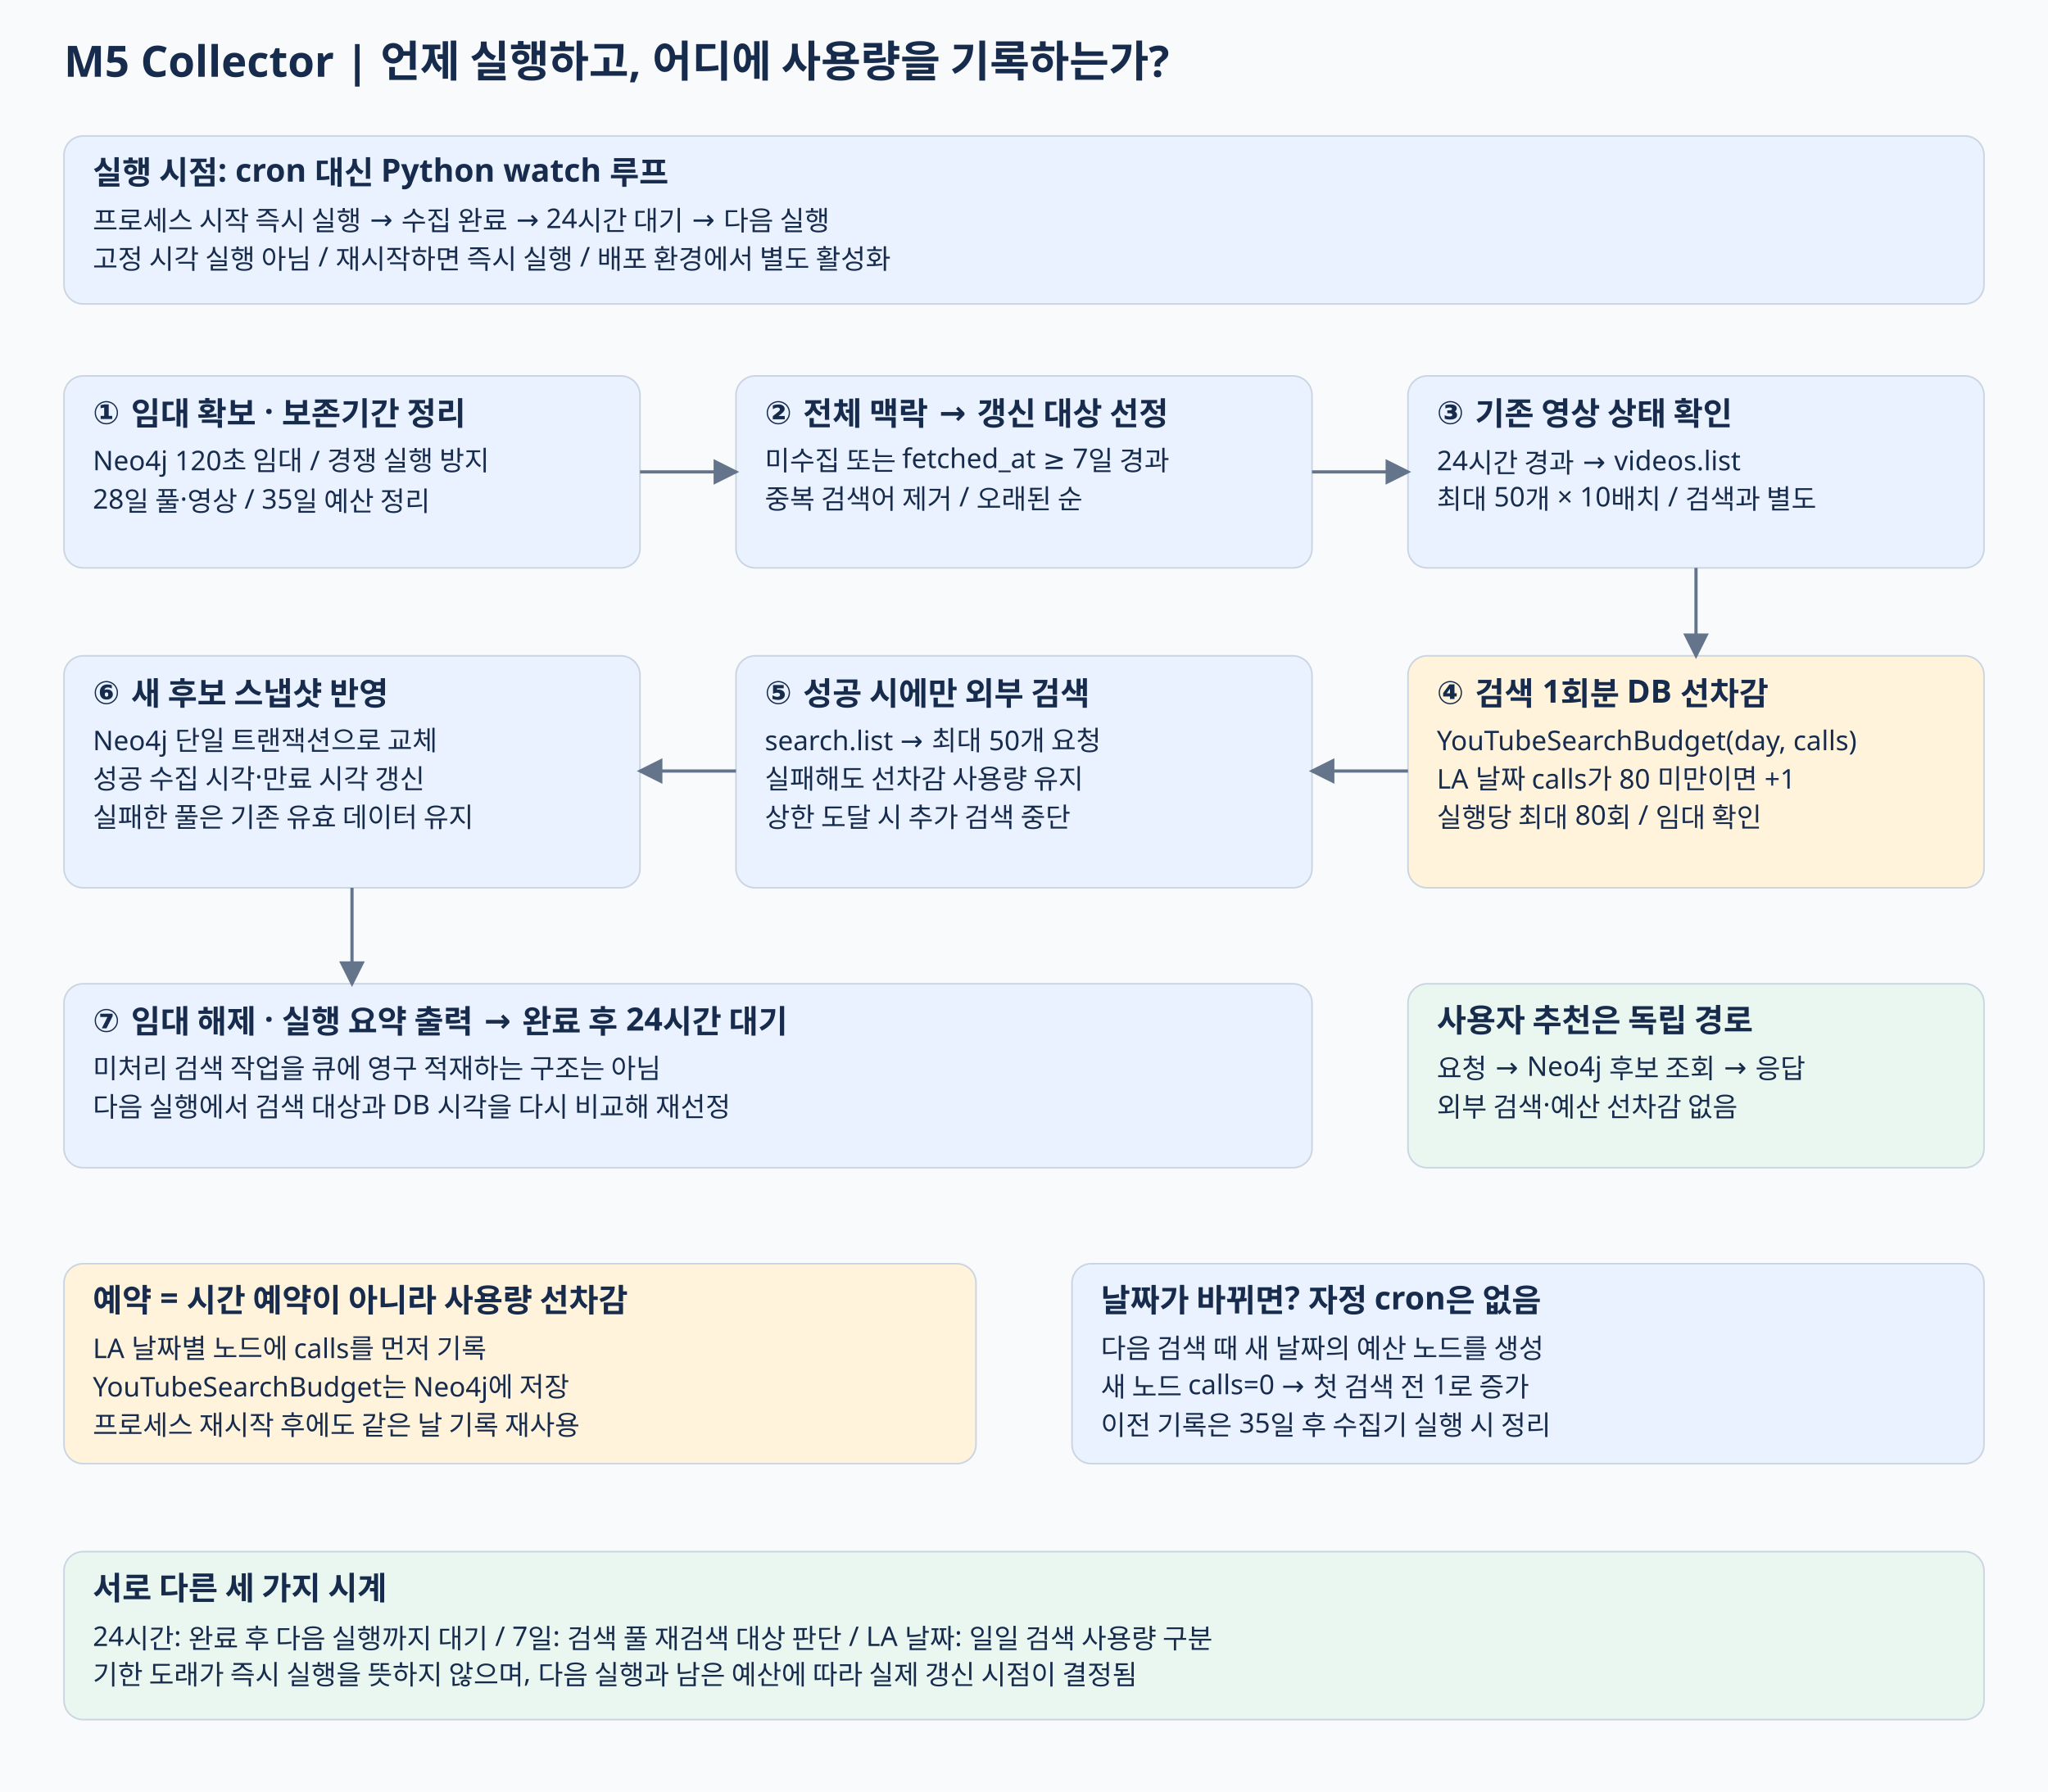
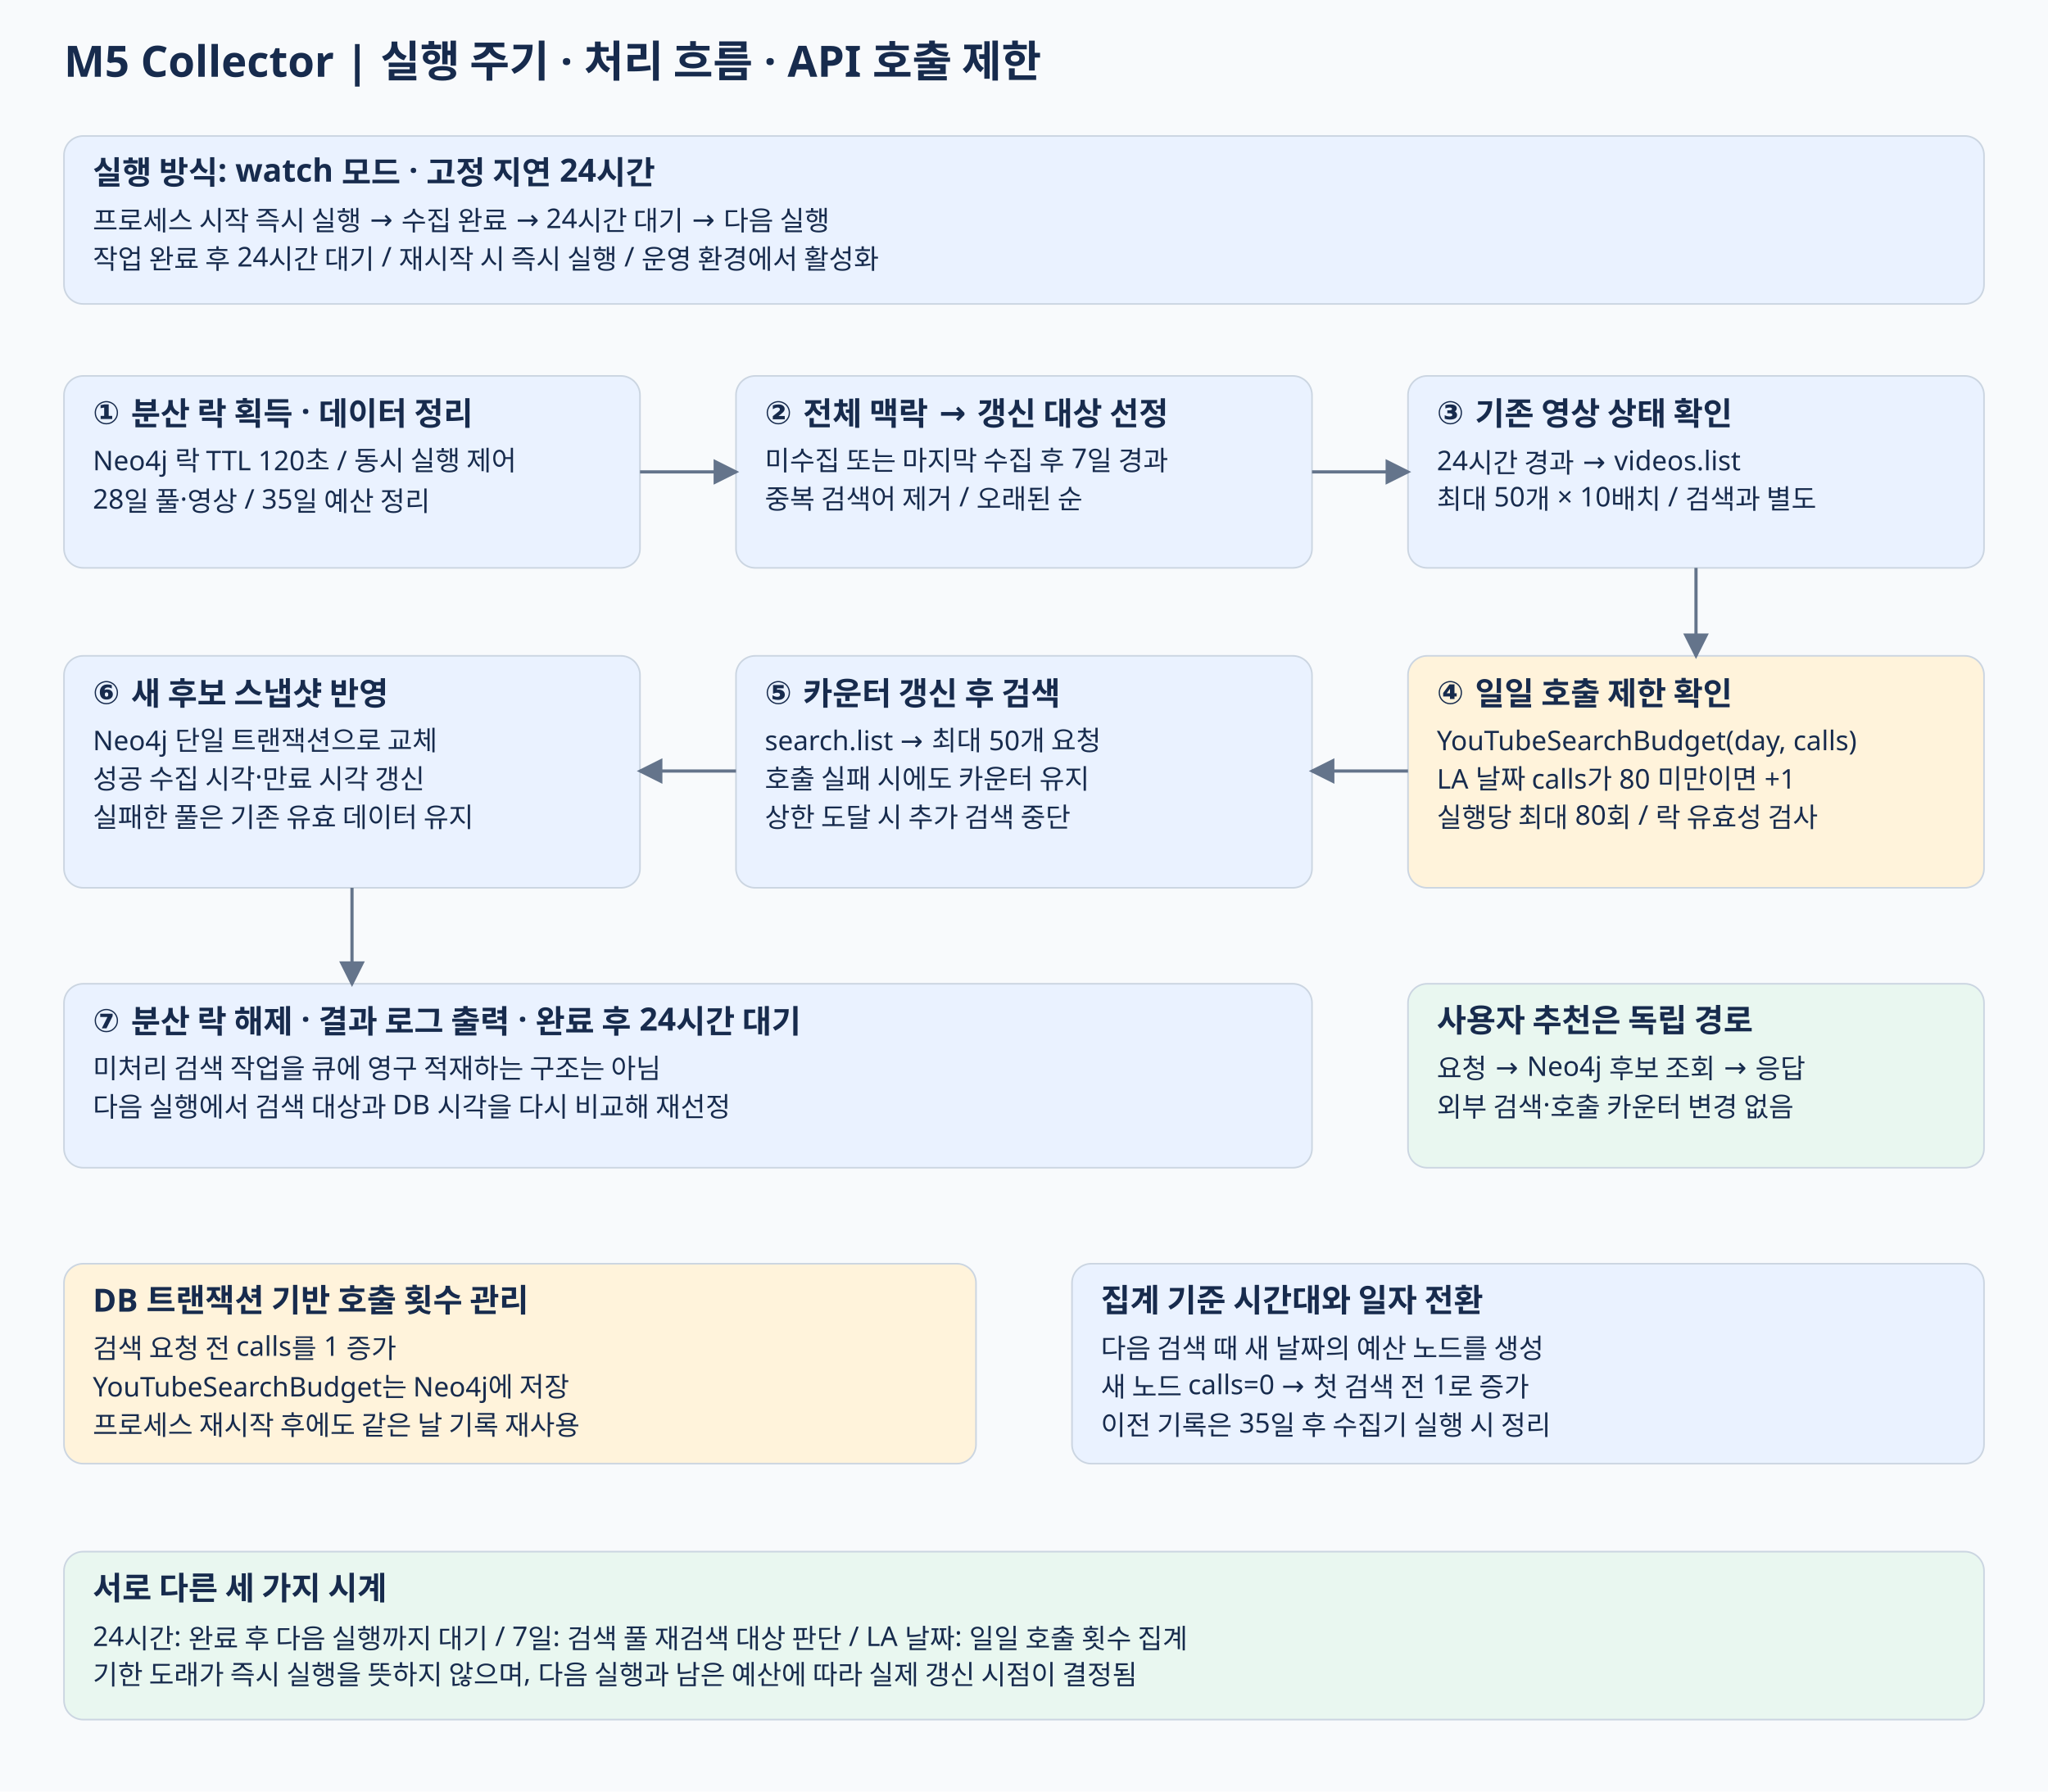
<svg xmlns="http://www.w3.org/2000/svg" width="1280" height="1120" viewBox="0 0 1280 1120">
  <defs>
    <marker id="a" markerWidth="8" markerHeight="8" refX="7" refY="4" orient="auto">
      <path d="M0 0 L8 4 L0 8" fill="#64748b" />
    </marker>
  </defs>
  <style>text{font-family:Malgun Gothic,Segoe UI,sans-serif;fill:#172b4d}.title{font-size:20px;font-weight:700}.body{font-size:17px}.head{font-size:27px;font-weight:700}</style>
  <rect width="1280" height="1120" fill="#f8fafc" />
-   <text x="40" y="48" class="head">M5 Collector | 언제 실행하고, 어디에 사용량을 기록하는가?</text>
+   <text x="40" y="48" class="head">M5 Collector | 실행 주기 · 처리 흐름 · API 호출 제한</text>
  <rect x="40" y="85" width="1200" height="105" rx="12" fill="#eaf2ff" stroke="#cbd5e1" />
-   <text x="58" y="115" class="title">실행 시점: cron 대신 Python watch 루프</text>
+   <text x="58" y="115" class="title">실행 방식: watch 모드 · 고정 지연 24시간</text>
  <text x="58" y="144" class="body">프로세스 시작 즉시 실행 → 수집 완료 → 24시간 대기 → 다음 실행</text>
-   <text x="58" y="168" class="body">고정 시각 실행 아님 / 재시작하면 즉시 실행 / 배포 환경에서 별도 활성화</text>
+   <text x="58" y="168" class="body">작업 완료 후 24시간 대기 / 재시작 시 즉시 실행 / 운영 환경에서 활성화</text>
  <rect x="40" y="235" width="360" height="120" rx="12" fill="#eaf2ff" stroke="#cbd5e1" />
-   <text x="58" y="265" class="title">① 임대 확보 · 보존기간 정리</text>
-   <text x="58" y="294" class="body">Neo4j 120초 임대 / 경쟁 실행 방지</text>
+   <text x="58" y="265" class="title">① 분산 락 획득 · 데이터 정리</text>
+   <text x="58" y="294" class="body">Neo4j 락 TTL 120초 / 동시 실행 제어</text>
  <text x="58" y="318" class="body">28일 풀·영상 / 35일 예산 정리</text>
  <rect x="460" y="235" width="360" height="120" rx="12" fill="#eaf2ff" stroke="#cbd5e1" />
  <text x="478" y="265" class="title">② 전체 맥락 → 갱신 대상 선정</text>
-   <text x="478" y="294" class="body">미수집 또는 fetched_at ≥ 7일 경과</text>
+   <text x="478" y="294" class="body">미수집 또는 마지막 수집 후 7일 경과</text>
  <text x="478" y="318" class="body">중복 검색어 제거 / 오래된 순</text>
  <path d="M400 295 L460 295" stroke="#64748b" stroke-width="2" marker-end="url(#a)" fill="none" />
  <rect x="880" y="235" width="360" height="120" rx="12" fill="#eaf2ff" stroke="#cbd5e1" />
  <text x="898" y="265" class="title">③ 기존 영상 상태 확인</text>
  <text x="898" y="294" class="body">24시간 경과 → videos.list</text>
  <text x="898" y="318" class="body">최대 50개 × 10배치 / 검색과 별도</text>
  <path d="M820 295 L880 295" stroke="#64748b" stroke-width="2" marker-end="url(#a)" fill="none" />
  <rect x="880" y="410" width="360" height="145" rx="12" fill="#fff3db" stroke="#cbd5e1" />
-   <text x="898" y="440" class="title">④ 검색 1회분 DB 선차감</text>
+   <text x="898" y="440" class="title">④ 일일 호출 제한 확인</text>
  <text x="898" y="469" class="body">YouTubeSearchBudget(day, calls)</text>
  <text x="898" y="493" class="body">LA 날짜 calls가 80 미만이면 +1</text>
-   <text x="898" y="517" class="body">실행당 최대 80회 / 임대 확인</text>
+   <text x="898" y="517" class="body">실행당 최대 80회 / 락 유효성 검사</text>
  <path d="M1060 355 L1060 410" stroke="#64748b" stroke-width="2" marker-end="url(#a)" fill="none" />
  <rect x="460" y="410" width="360" height="145" rx="12" fill="#eaf2ff" stroke="#cbd5e1" />
-   <text x="478" y="440" class="title">⑤ 성공 시에만 외부 검색</text>
+   <text x="478" y="440" class="title">⑤ 카운터 갱신 후 검색</text>
  <text x="478" y="469" class="body">search.list → 최대 50개 요청</text>
-   <text x="478" y="493" class="body">실패해도 선차감 사용량 유지</text>
+   <text x="478" y="493" class="body">호출 실패 시에도 카운터 유지</text>
  <text x="478" y="517" class="body">상한 도달 시 추가 검색 중단</text>
  <path d="M880 482 L820 482" stroke="#64748b" stroke-width="2" marker-end="url(#a)" fill="none" />
  <rect x="40" y="410" width="360" height="145" rx="12" fill="#eaf2ff" stroke="#cbd5e1" />
  <text x="58" y="440" class="title">⑥ 새 후보 스냅샷 반영</text>
  <text x="58" y="469" class="body">Neo4j 단일 트랜잭션으로 교체</text>
  <text x="58" y="493" class="body">성공 수집 시각·만료 시각 갱신</text>
  <text x="58" y="517" class="body">실패한 풀은 기존 유효 데이터 유지</text>
  <path d="M460 482 L400 482" stroke="#64748b" stroke-width="2" marker-end="url(#a)" fill="none" />
  <rect x="40" y="615" width="780" height="115" rx="12" fill="#eaf2ff" stroke="#cbd5e1" />
-   <text x="58" y="645" class="title">⑦ 임대 해제 · 실행 요약 출력 → 완료 후 24시간 대기</text>
+   <text x="58" y="645" class="title">⑦ 분산 락 해제 · 결과 로그 출력 · 완료 후 24시간 대기</text>
  <text x="58" y="674" class="body">미처리 검색 작업을 큐에 영구 적재하는 구조는 아님</text>
  <text x="58" y="698" class="body">다음 실행에서 검색 대상과 DB 시각을 다시 비교해 재선정</text>
  <path d="M220 555 L220 615" stroke="#64748b" stroke-width="2" marker-end="url(#a)" fill="none" />
  <rect x="880" y="615" width="360" height="115" rx="12" fill="#e9f7f0" stroke="#cbd5e1" />
  <text x="898" y="645" class="title">사용자 추천은 독립 경로</text>
  <text x="898" y="674" class="body">요청 → Neo4j 후보 조회 → 응답</text>
-   <text x="898" y="698" class="body">외부 검색·예산 선차감 없음</text>
+   <text x="898" y="698" class="body">외부 검색·호출 카운터 변경 없음</text>
  <rect x="40" y="790" width="570" height="125" rx="12" fill="#fff3db" stroke="#cbd5e1" />
-   <text x="58" y="820" class="title">예약 = 시간 예약이 아니라 사용량 선차감</text>
-   <text x="58" y="849" class="body">LA 날짜별 노드에 calls를 먼저 기록</text>
+   <text x="58" y="820" class="title">DB 트랜잭션 기반 호출 횟수 관리</text>
+   <text x="58" y="849" class="body">검색 요청 전 calls를 1 증가</text>
  <text x="58" y="873" class="body">YouTubeSearchBudget는 Neo4j에 저장</text>
  <text x="58" y="897" class="body">프로세스 재시작 후에도 같은 날 기록 재사용</text>
  <rect x="670" y="790" width="570" height="125" rx="12" fill="#eaf2ff" stroke="#cbd5e1" />
-   <text x="688" y="820" class="title">날짜가 바뀌면? 자정 cron은 없음</text>
+   <text x="688" y="820" class="title">집계 기준 시간대와 일자 전환</text>
  <text x="688" y="849" class="body">다음 검색 때 새 날짜의 예산 노드를 생성</text>
  <text x="688" y="873" class="body">새 노드 calls=0 → 첫 검색 전 1로 증가</text>
  <text x="688" y="897" class="body">이전 기록은 35일 후 수집기 실행 시 정리</text>
  <rect x="40" y="970" width="1200" height="105" rx="12" fill="#e9f7f0" stroke="#cbd5e1" />
  <text x="58" y="1000" class="title">서로 다른 세 가지 시계</text>
-   <text x="58" y="1029" class="body">24시간: 완료 후 다음 실행까지 대기 / 7일: 검색 풀 재검색 대상 판단 / LA 날짜: 일일 검색 사용량 구분</text>
+   <text x="58" y="1029" class="body">24시간: 완료 후 다음 실행까지 대기 / 7일: 검색 풀 재검색 대상 판단 / LA 날짜: 일일 호출 횟수 집계</text>
  <text x="58" y="1053" class="body">기한 도래가 즉시 실행을 뜻하지 않으며, 다음 실행과 남은 예산에 따라 실제 갱신 시점이 결정됨</text>
</svg>
